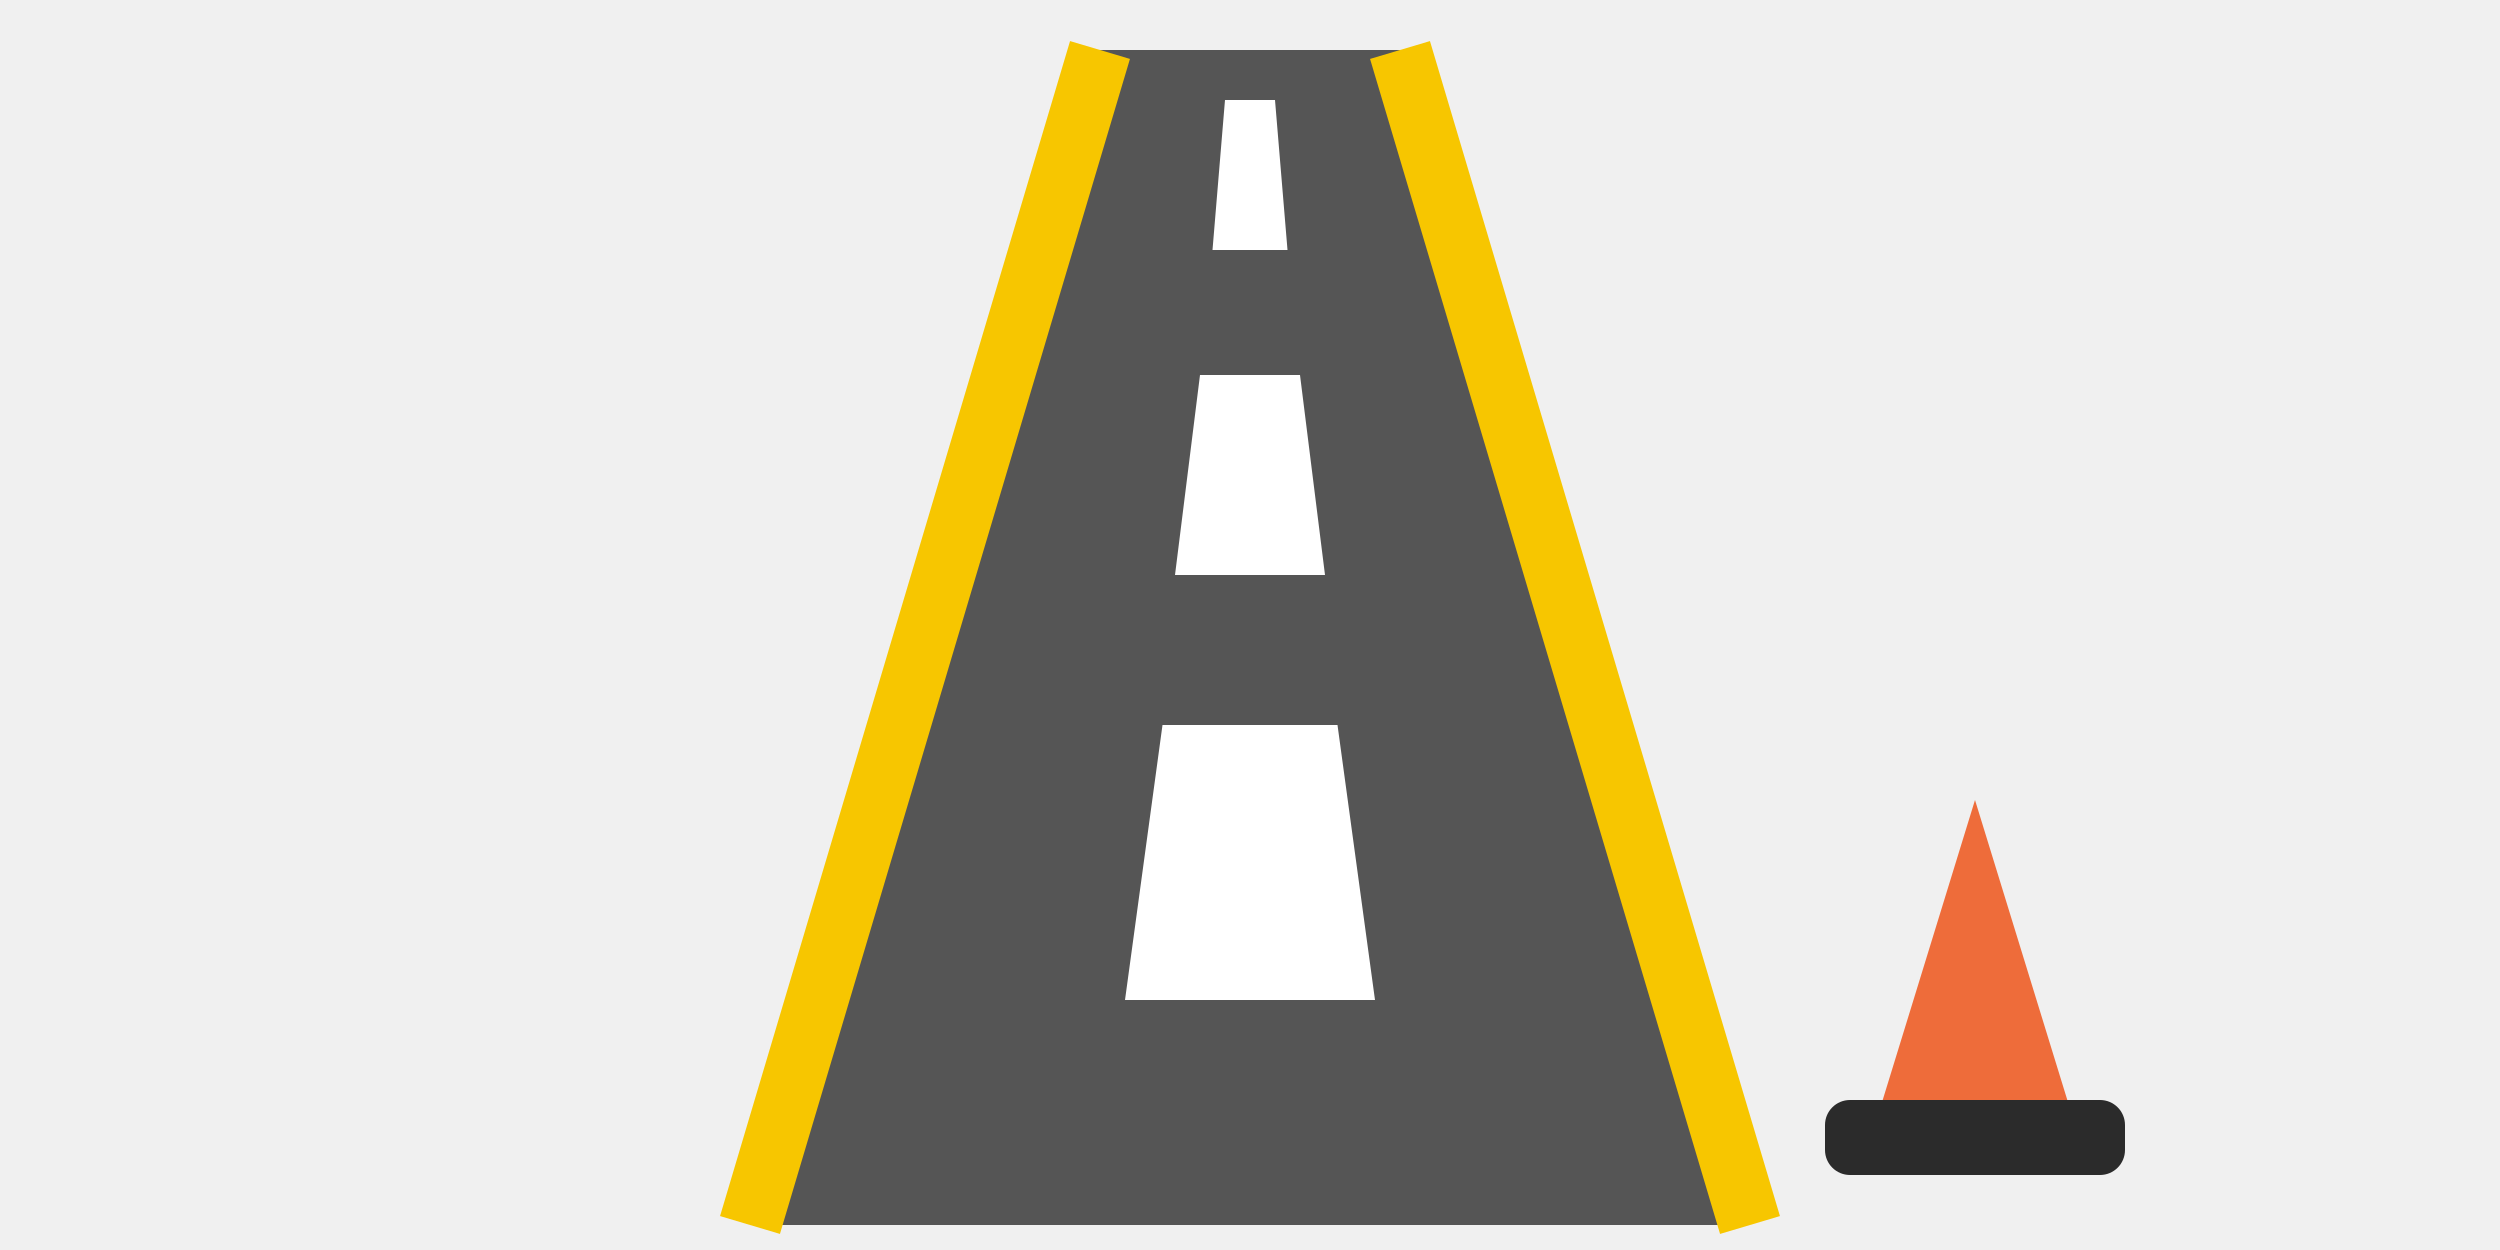
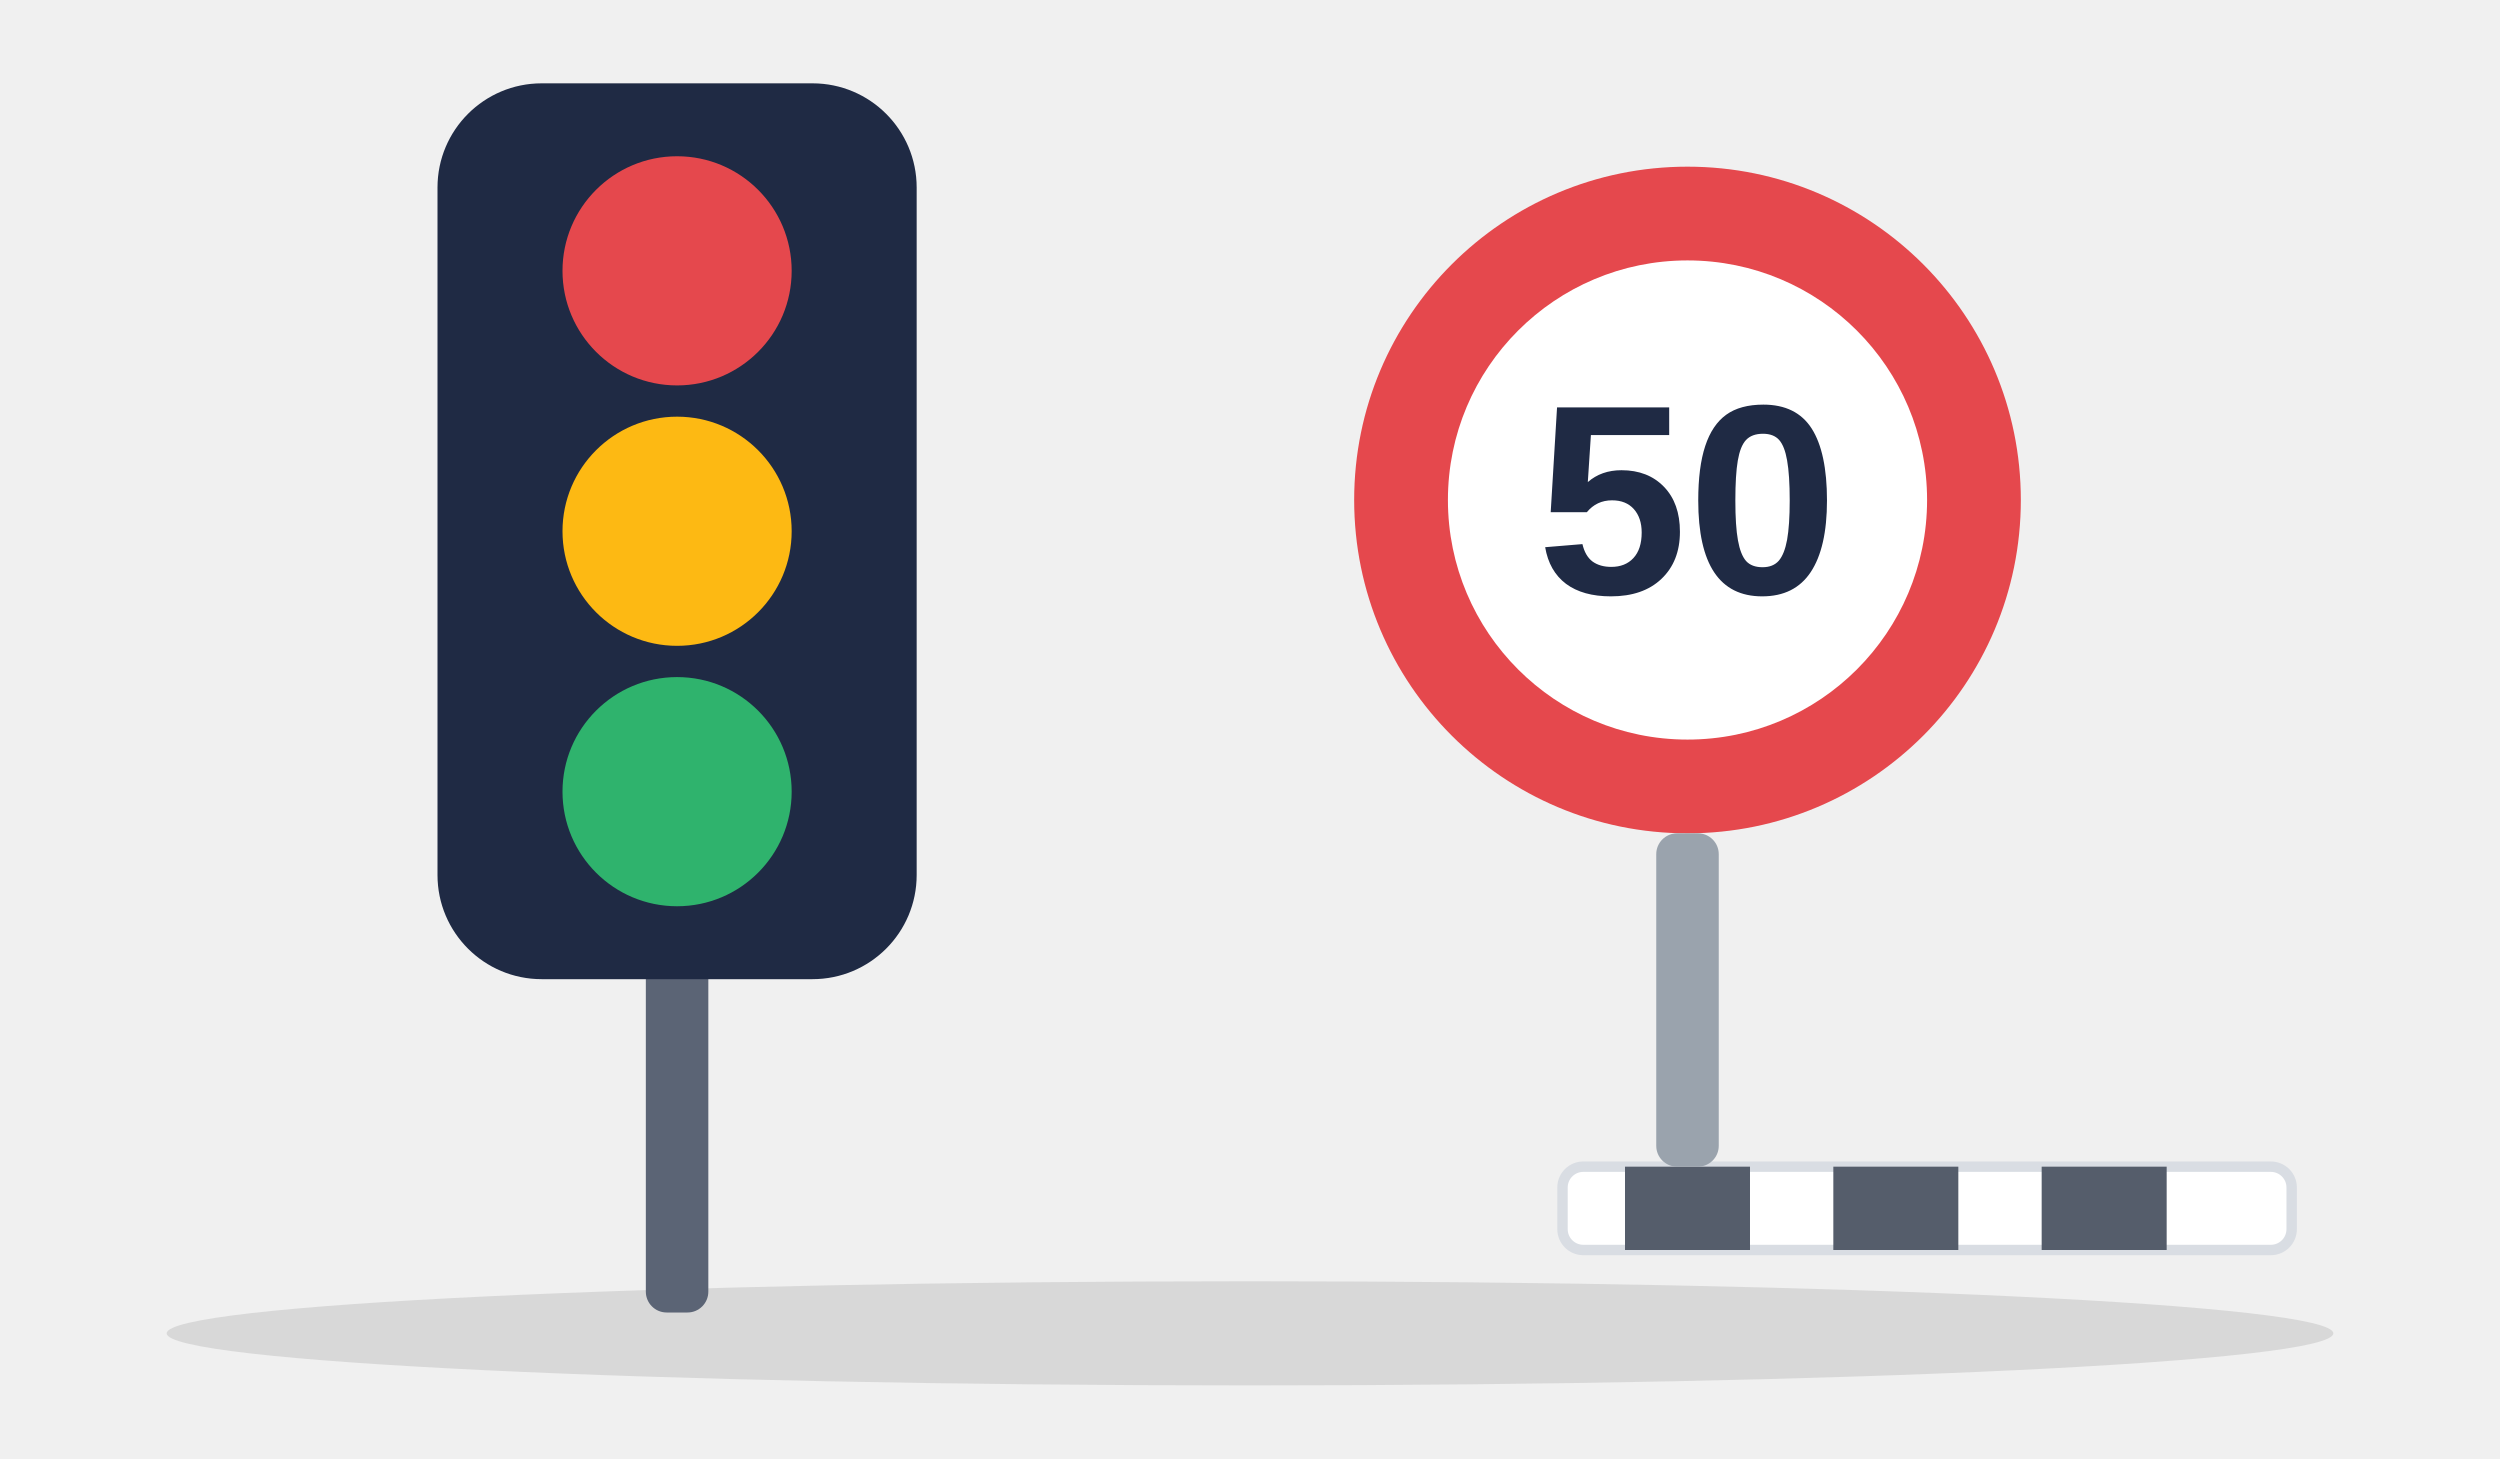
- <svg xmlns="http://www.w3.org/2000/svg" viewBox="0 0 200 100">
-   <path d="M60 98L88 4h24l28 94z" fill="#555" />
-   <path d="M60 98L88 4M140 98L112 4" stroke="#f7c600" stroke-width="5" fill="none" />
-   <g fill="#fff">
-     <path d="M98 8h4l1 12h-6z" />
-     <path d="M96 30h8l2 16h-12z" />
-     <path d="M93 58h14l3 22H90z" />
+ <svg xmlns="http://www.w3.org/2000/svg" viewBox="0 0 240 140" width="240" height="140">
+   <ellipse cx="120" cy="128" rx="104" ry="5" fill="#000" opacity=".1" />
+   <g fill="#fff" stroke="#d9dde3" stroke-width="1">
+     <rect x="150" y="112" width="70" height="8" rx="2" />
  </g>
-   <path d="M150 90l8-26 8 26z" fill="#ee6c3a" />
-   <rect x="146" y="88" width="24" height="6" rx="2" fill="#2b2b2b" />
+   <path d="M150 116h70" stroke="#fff" stroke-width="0" />
+   <g fill="#555d6b">
+     <rect x="156" y="112" width="12" height="8" />
+     <rect x="176" y="112" width="12" height="8" />
+     <rect x="196" y="112" width="12" height="8" />
+   </g>
+   <rect x="62" y="40" width="6" height="86" rx="2" fill="#5b6475" />
+   <rect x="42" y="8" width="46" height="86" rx="10" fill="#1f2a44" />
+   <circle cx="65" cy="26" r="11" fill="#e5484d" />
+   <circle cx="65" cy="51" r="11" fill="#fdb913" />
+   <circle cx="65" cy="76" r="11" fill="#2fb36d" />
+   <circle cx="162" cy="48" r="32" fill="#e5484d" />
+   <circle cx="162" cy="48" r="23" fill="#fff" />
+   <text x="162" y="57" font-size="26" font-weight="700" text-anchor="middle" fill="#1f2a44" font-family="Arial,Helvetica,sans-serif">50</text>
+   <rect x="159" y="80" width="6" height="32" rx="2" fill="#9aa3ad" />
</svg>
